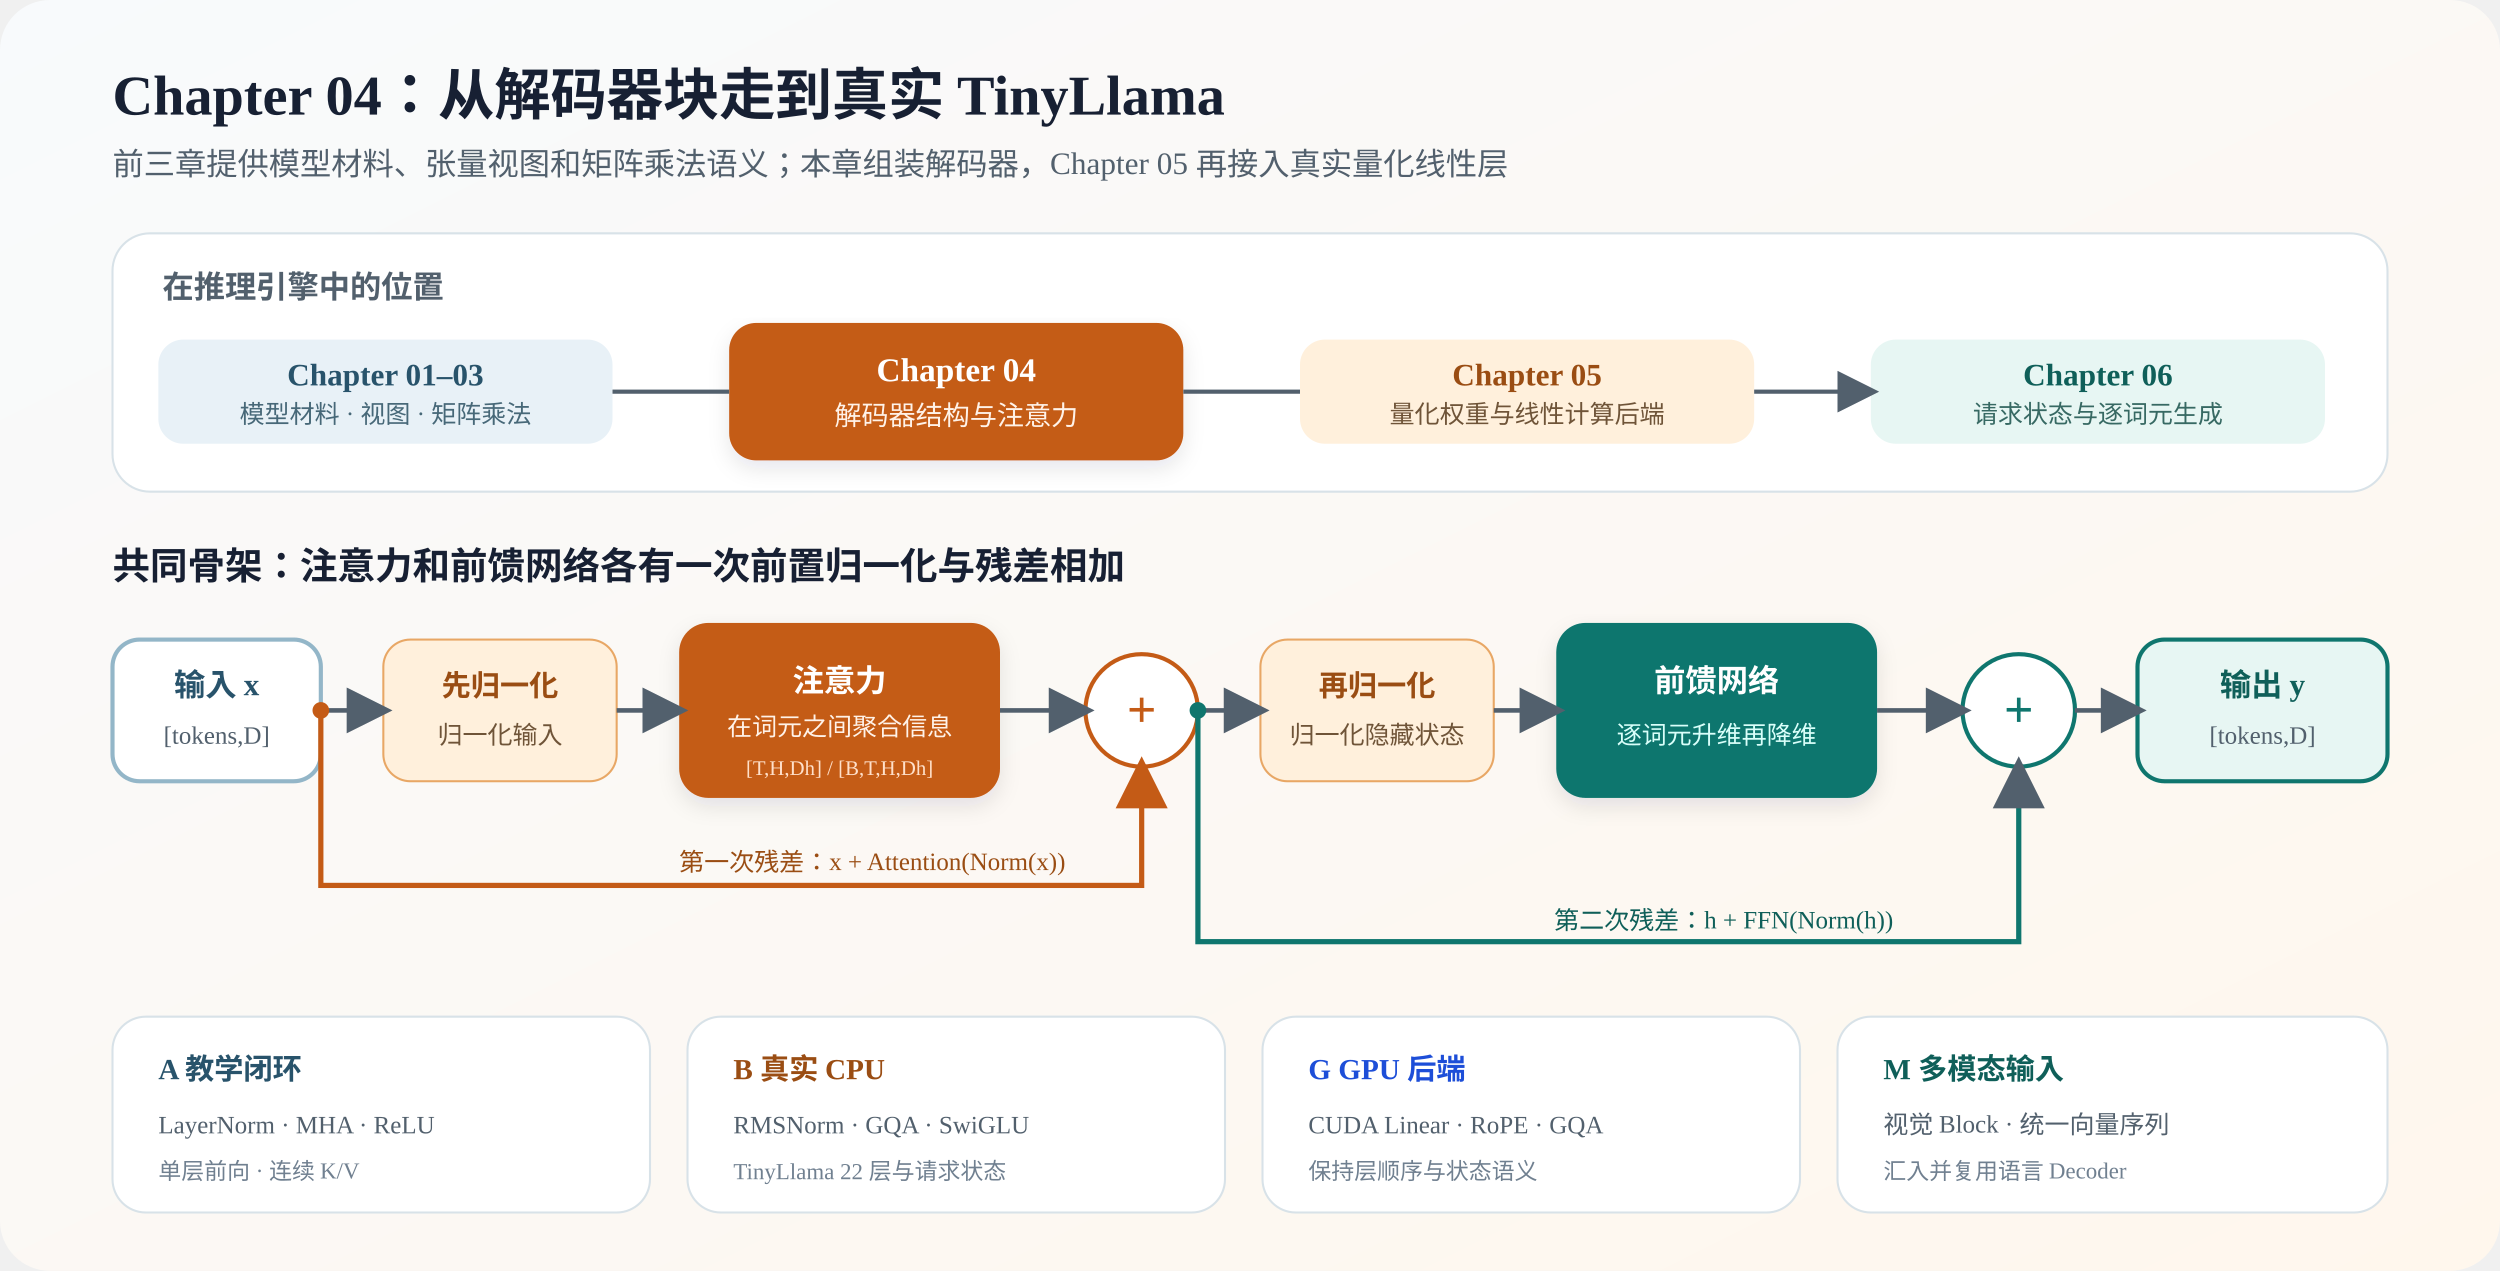
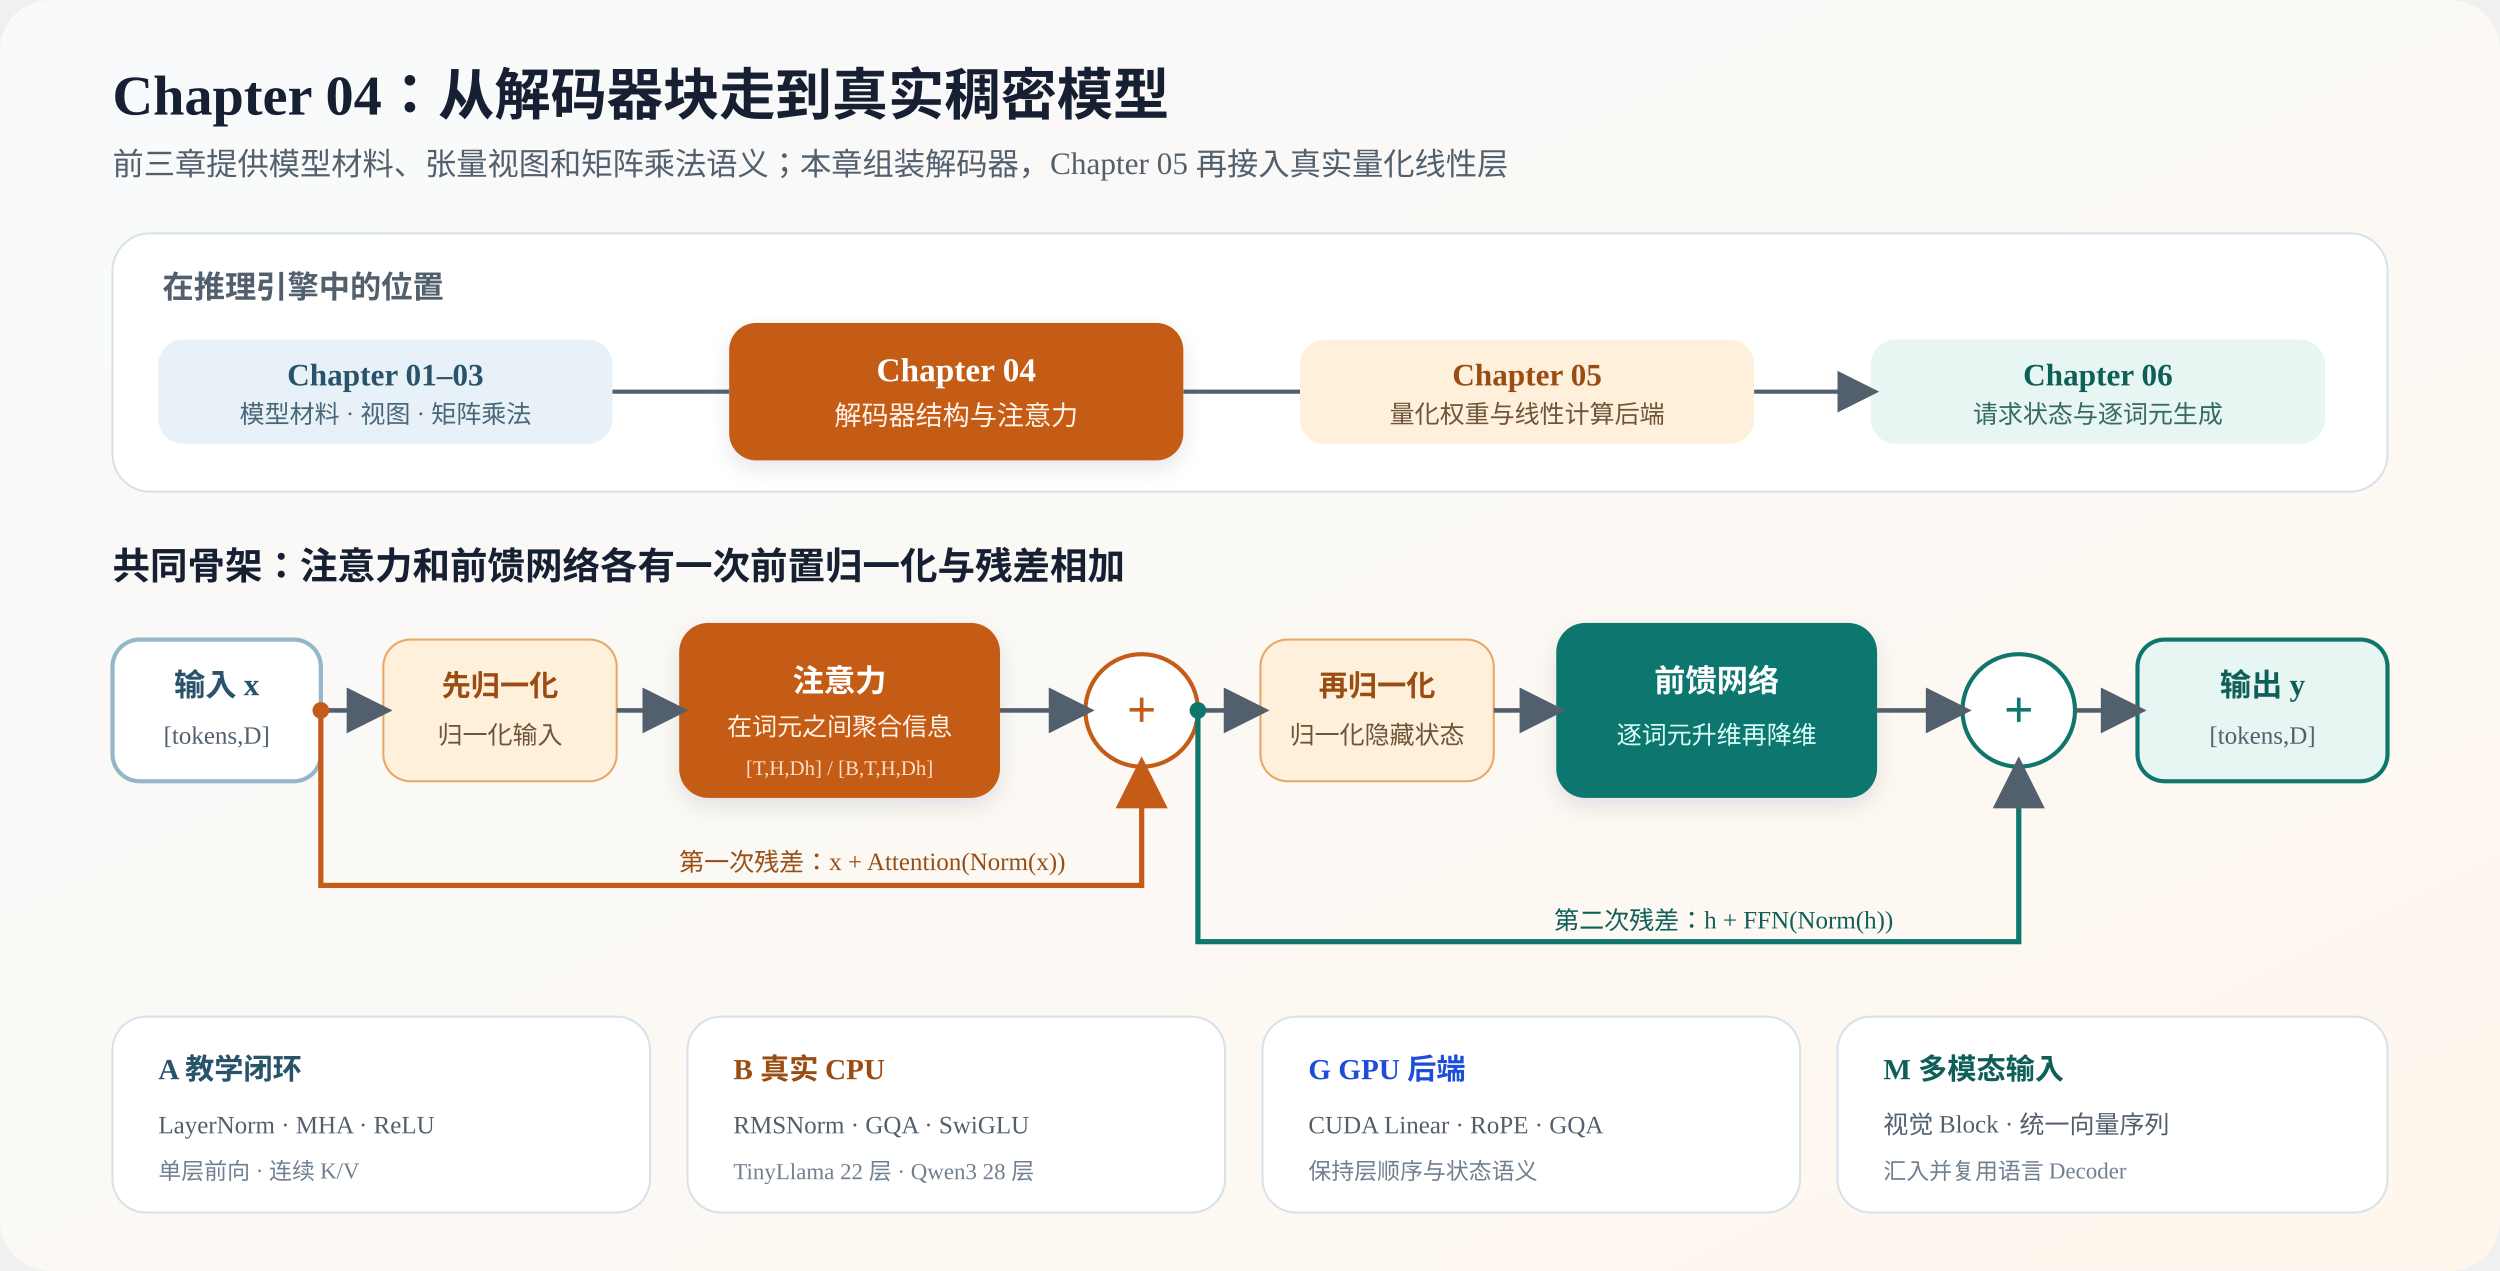
<svg xmlns="http://www.w3.org/2000/svg" viewBox="0 0 1200 610" role="img" aria-labelledby="title desc">
  <defs>
    <style>text { font-family: "Noto Sans CJK SC", "Droid Sans Fallback", sans-serif !important; }</style>
    <linearGradient id="background" x1="0" y1="0" x2="1" y2="1">
      <stop offset="0" stop-color="#f8fafc" />
      <stop offset="1" stop-color="#fff7ed" />
    </linearGradient>
    <marker id="arrow" markerWidth="10" markerHeight="10" refX="8" refY="5" orient="auto">
      <path d="M0,0 L10,5 L0,10 Z" fill="#52606d" />
    </marker>
    <marker id="arrow-orange" markerWidth="10" markerHeight="10" refX="8" refY="5" orient="auto">
      <path d="M0,0 L10,5 L0,10 Z" fill="#c45b16" />
    </marker>
    <filter id="shadow" x="-10%" y="-10%" width="120%" height="130%">
      <feDropShadow dx="0" dy="4" stdDeviation="5" flood-color="#0f172a" flood-opacity="0.10" />
    </filter>
  </defs>
  <rect width="1200" height="610" rx="24" fill="url(#background)" />
-   <text x="54" y="55" font-size="27" font-weight="700" fill="#172033">Chapter 04：从解码器块走到真实 TinyLlama</text>
+   <text x="54" y="55" font-size="27" font-weight="700" fill="#172033">Chapter 04：从解码器块走到真实稠密模型</text>
  <text x="54" y="84" font-size="15" fill="#52606d">前三章提供模型材料、张量视图和矩阵乘法语义；本章组装解码器，Chapter 05 再接入真实量化线性层</text>
  <rect x="54" y="112" width="1092" height="124" rx="18" fill="#ffffff" stroke="#d8e2e8" />
  <text x="78" y="143" font-size="15" font-weight="700" fill="#52606d">在推理引擎中的位置</text>
  <g text-anchor="middle">
    <rect x="76" y="163" width="218" height="50" rx="12" fill="#e8f1f7" />
    <text x="185" y="185" font-size="15" font-weight="700" fill="#28536b">Chapter 01–03</text>
    <text x="185" y="203" font-size="12" fill="#476878">模型材料 · 视图 · 矩阵乘法</text>
    <rect x="350" y="155" width="218" height="66" rx="13" fill="#c45b16" filter="url(#shadow)" />
    <text x="459" y="183" font-size="16" font-weight="700" fill="#ffffff">Chapter 04</text>
    <text x="459" y="204" font-size="13" fill="#fff2e8">解码器结构与注意力</text>
    <rect x="624" y="163" width="218" height="50" rx="12" fill="#fff0dc" />
    <text x="733" y="185" font-size="15" font-weight="700" fill="#9a4d13">Chapter 05</text>
    <text x="733" y="203" font-size="12" fill="#6f5438">量化权重与线性计算后端</text>
    <rect x="898" y="163" width="218" height="50" rx="12" fill="#e7f6f3" />
    <text x="1007" y="185" font-size="15" font-weight="700" fill="#0f5f59">Chapter 06</text>
    <text x="1007" y="203" font-size="12" fill="#376963">请求状态与逐词元生成</text>
  </g>
  <path d="M294 188H350M568 188H624M842 188H898" fill="none" stroke="#52606d" stroke-width="2" marker-end="url(#arrow)" />
  <text x="54" y="278" font-size="18" font-weight="700" fill="#172033">共同骨架：注意力和前馈网络各有一次前置归一化与残差相加</text>
  <g text-anchor="middle">
    <rect x="54" y="307" width="100" height="68" rx="13" fill="#ffffff" stroke="#93b6c8" stroke-width="2" />
    <text x="104" y="334" font-size="15" font-weight="700" fill="#28536b">输入 x</text>
    <text x="104" y="357" font-size="12" fill="#52606d">[tokens,D]</text>
    <rect x="184" y="307" width="112" height="68" rx="13" fill="#fff0dc" stroke="#e8a765" />
    <text x="240" y="334" font-size="14" font-weight="700" fill="#9a4d13">先归一化</text>
    <text x="240" y="357" font-size="12" fill="#6f5438">归一化输入</text>
    <rect x="326" y="299" width="154" height="84" rx="14" fill="#c45b16" filter="url(#shadow)" />
    <text x="403" y="332" font-size="15" font-weight="700" fill="#ffffff">注意力</text>
    <text x="403" y="353" font-size="12" fill="#fff2e8">在词元之间聚合信息</text>
    <text x="403" y="372" font-size="10" fill="#ffe0ca">[T,H,Dh] / [B,T,H,Dh]</text>
    <circle cx="548" cy="341" r="27" fill="#ffffff" stroke="#c45b16" stroke-width="2" />
    <text x="548" y="349" font-size="25" font-weight="700" fill="#c45b16">+</text>
    <rect x="605" y="307" width="112" height="68" rx="13" fill="#fff0dc" stroke="#e8a765" />
    <text x="661" y="334" font-size="14" font-weight="700" fill="#9a4d13">再归一化</text>
    <text x="661" y="357" font-size="12" fill="#6f5438">归一化隐藏状态</text>
    <rect x="747" y="299" width="154" height="84" rx="14" fill="#0f766e" filter="url(#shadow)" />
    <text x="824" y="332" font-size="15" font-weight="700" fill="#ffffff">前馈网络</text>
    <text x="824" y="357" font-size="12" fill="#d9fffa">逐词元升维再降维</text>
    <circle cx="969" cy="341" r="27" fill="#ffffff" stroke="#0f766e" stroke-width="2" />
    <text x="969" y="349" font-size="25" font-weight="700" fill="#0f766e">+</text>
    <rect x="1026" y="307" width="120" height="68" rx="13" fill="#e7f6f3" stroke="#0f766e" stroke-width="2" />
    <text x="1086" y="334" font-size="15" font-weight="700" fill="#0f5f59">输出 y</text>
    <text x="1086" y="357" font-size="12" fill="#52606d">[tokens,D]</text>
  </g>
  <g fill="none" stroke="#52606d" stroke-width="2.2" marker-end="url(#arrow)">
    <path d="M154 341 H184" />
    <path d="M296 341 H326" />
    <path d="M480 341 H521" />
    <path d="M575 341 H605" />
    <path d="M717 341 H747" />
    <path d="M901 341 H942" />
    <path d="M996 341 H1026" />
  </g>
  <path d="M154 341 V425 H548 V368" fill="none" stroke="#c45b16" stroke-width="2.5" marker-end="url(#arrow-orange)" />
  <path d="M575 341 V452 H969 V368" fill="none" stroke="#0f766e" stroke-width="2.5" marker-end="url(#arrow)" />
  <circle cx="154" cy="341" r="4" fill="#c45b16" />
  <circle cx="575" cy="341" r="4" fill="#0f766e" />
  <text x="326" y="418" font-size="12" fill="#9a4d13">第一次残差：x + Attention(Norm(x))</text>
  <text x="746" y="446" font-size="12" fill="#0f5f59">第二次残差：h + FFN(Norm(h))</text>
  <g>
    <rect x="54" y="488" width="258" height="94" rx="16" fill="#ffffff" stroke="#d8e2e8" />
    <text x="76" y="518" font-size="14" font-weight="700" fill="#28536b">A 教学闭环</text>
    <text x="76" y="544" font-size="12" fill="#52606d">LayerNorm · MHA · ReLU</text>
    <text x="76" y="566" font-size="11" fill="#708090">单层前向 · 连续 K/V</text>
    <rect x="330" y="488" width="258" height="94" rx="16" fill="#ffffff" stroke="#d8e2e8" />
    <text x="352" y="518" font-size="14" font-weight="700" fill="#9a4d13">B 真实 CPU</text>
    <text x="352" y="544" font-size="12" fill="#52606d">RMSNorm · GQA · SwiGLU</text>
-     <text x="352" y="566" font-size="11" fill="#708090">TinyLlama 22 层与请求状态</text>
+     <text x="352" y="566" font-size="11" fill="#708090">TinyLlama 22 层 · Qwen3 28 层</text>
    <rect x="606" y="488" width="258" height="94" rx="16" fill="#ffffff" stroke="#d8e2e8" />
    <text x="628" y="518" font-size="14" font-weight="700" fill="#1d4ed8">G GPU 后端</text>
    <text x="628" y="544" font-size="12" fill="#52606d">CUDA Linear · RoPE · GQA</text>
    <text x="628" y="566" font-size="11" fill="#708090">保持层顺序与状态语义</text>
    <rect x="882" y="488" width="264" height="94" rx="16" fill="#ffffff" stroke="#d8e2e8" />
    <text x="904" y="518" font-size="14" font-weight="700" fill="#0f5f59">M 多模态输入</text>
    <text x="904" y="544" font-size="12" fill="#52606d">视觉 Block · 统一向量序列</text>
    <text x="904" y="566" font-size="11" fill="#708090">汇入并复用语言 Decoder</text>
  </g>
</svg>
